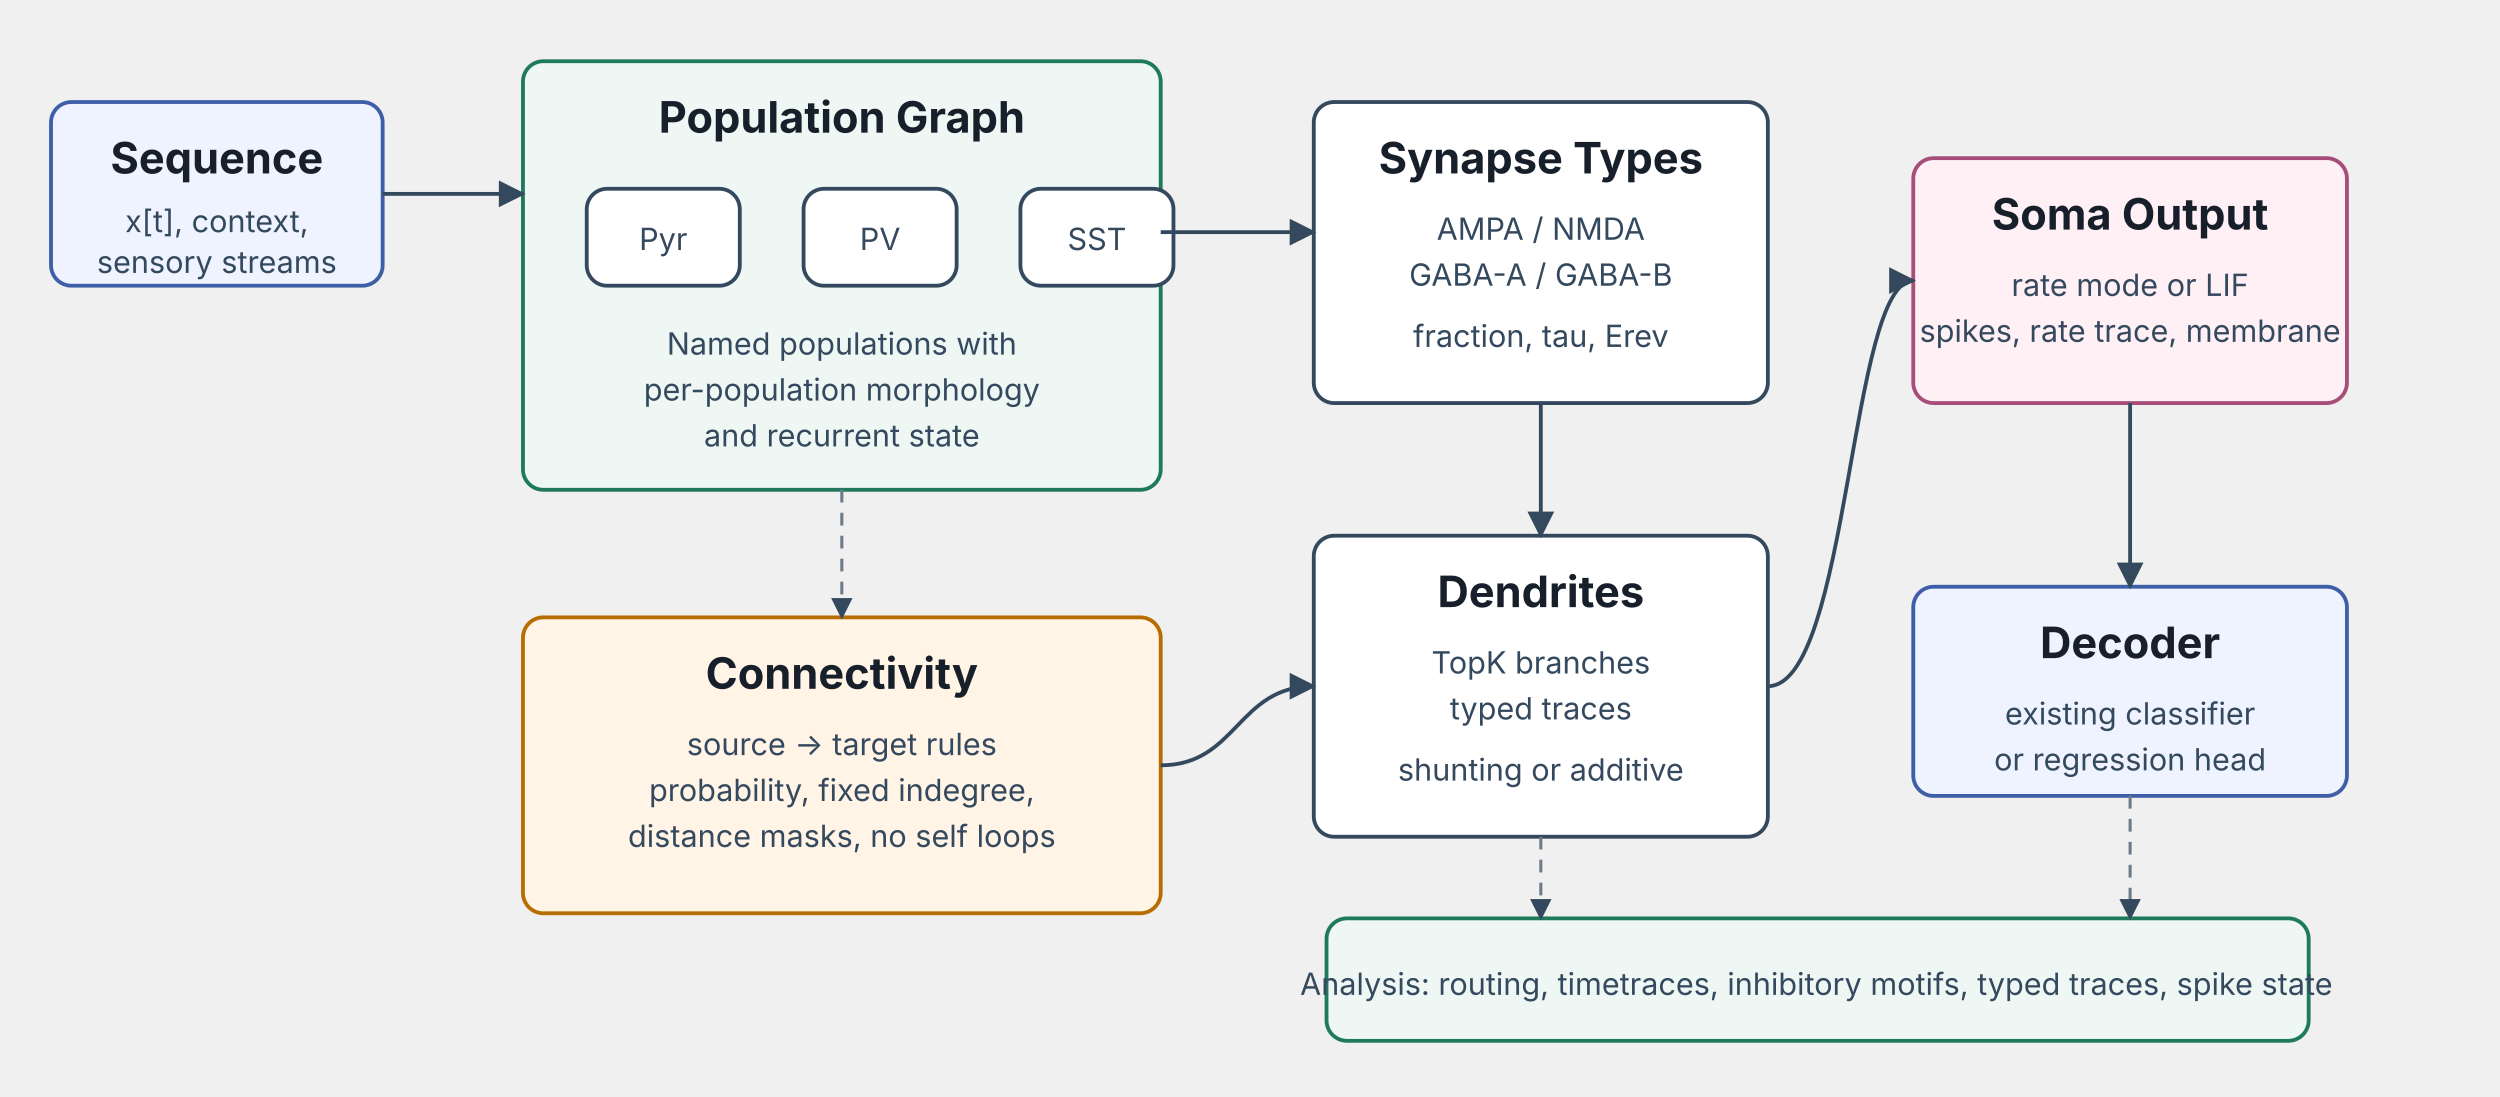
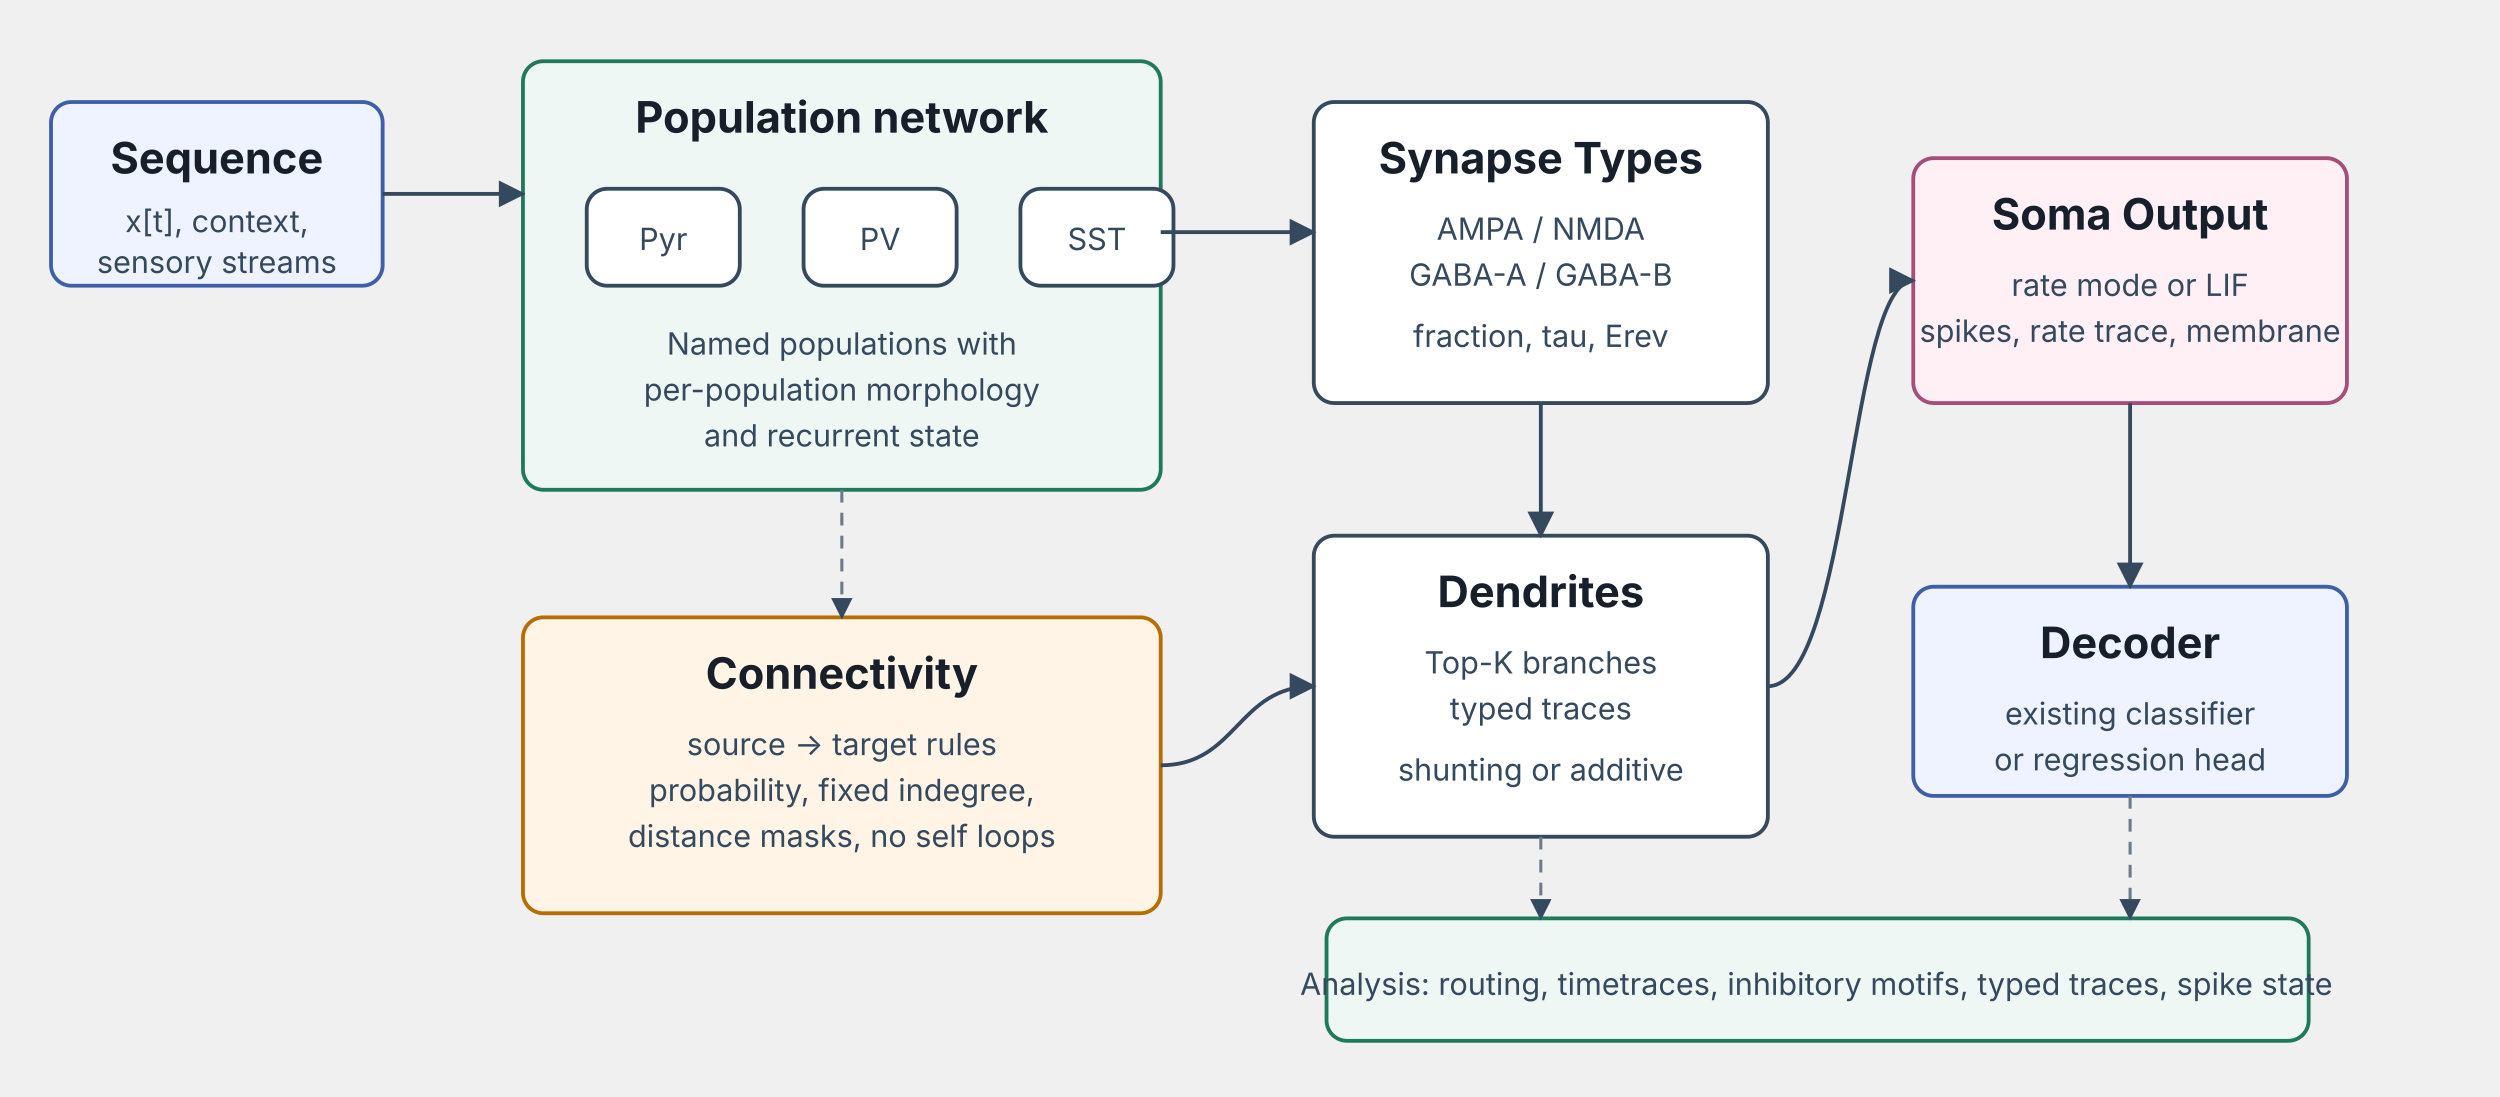
<svg xmlns="http://www.w3.org/2000/svg" width="980" height="430" viewBox="0 0 980 430" role="img" aria-labelledby="title desc">
  <defs>
    <marker id="arrow" viewBox="0 0 10 10" refX="9" refY="5" markerWidth="7" markerHeight="7" orient="auto-start-reverse">
      <path d="M 0 0 L 10 5 L 0 10 z" fill="#34495e" />
    </marker>
    <style>
      .box { fill: #ffffff; stroke: #34495e; stroke-width: 1.5; rx: 8; }
      .soft { fill: #eef7f4; stroke: #1f7a5c; }
      .warm { fill: #fff4e6; stroke: #b76e00; }
      .cool { fill: #eef3ff; stroke: #3e5fa8; }
      .pink { fill: #fff0f5; stroke: #a64d79; }
      .text { font-family: Inter, Arial, sans-serif; font-size: 14px; fill: #17202a; }
      .small { font-family: Inter, Arial, sans-serif; font-size: 12px; fill: #34495e; }
      .title { font-family: Inter, Arial, sans-serif; font-size: 17px; font-weight: 700; fill: #17202a; }
      .arrow { stroke: #34495e; stroke-width: 1.5; fill: none; marker-end: url(#arrow); }
      .dash { stroke: #6c7a89; stroke-width: 1.2; stroke-dasharray: 5 4; fill: none; marker-end: url(#arrow); }
    </style>
  </defs>
  <rect x="20" y="40" width="130" height="72" class="box cool" />
  <text x="85" y="68" text-anchor="middle" class="title">Sequence</text>
  <text x="85" y="91" text-anchor="middle" class="small">x[t], context,</text>
  <text x="85" y="107" text-anchor="middle" class="small">sensory streams</text>
  <rect x="205" y="24" width="250" height="168" class="box soft" />
-   <text x="330" y="52" text-anchor="middle" class="title">Population Graph</text>
+   <text x="330" y="52" text-anchor="middle" class="title">Population network</text>
  <rect x="230" y="74" width="60" height="38" class="box" />
  <text x="260" y="98" text-anchor="middle" class="small">Pyr</text>
  <rect x="315" y="74" width="60" height="38" class="box" />
  <text x="345" y="98" text-anchor="middle" class="small">PV</text>
  <rect x="400" y="74" width="60" height="38" class="box" />
  <text x="430" y="98" text-anchor="middle" class="small">SST</text>
  <text x="330" y="139" text-anchor="middle" class="small">Named populations with</text>
  <text x="330" y="157" text-anchor="middle" class="small">per-population morphology</text>
  <text x="330" y="175" text-anchor="middle" class="small">and recurrent state</text>
  <rect x="205" y="242" width="250" height="116" class="box warm" />
  <text x="330" y="270" text-anchor="middle" class="title">Connectivity</text>
  <text x="330" y="296" text-anchor="middle" class="small">source -&gt; target rules</text>
  <text x="330" y="314" text-anchor="middle" class="small">probability, fixed indegree,</text>
  <text x="330" y="332" text-anchor="middle" class="small">distance masks, no self loops</text>
  <rect x="515" y="40" width="178" height="118" class="box" />
  <text x="604" y="68" text-anchor="middle" class="title">Synapse Types</text>
  <text x="604" y="94" text-anchor="middle" class="small">AMPA / NMDA</text>
  <text x="604" y="112" text-anchor="middle" class="small">GABA-A / GABA-B</text>
  <text x="604" y="136" text-anchor="middle" class="small">fraction, tau, Erev</text>
  <rect x="515" y="210" width="178" height="118" class="box" />
  <text x="604" y="238" text-anchor="middle" class="title">Dendrites</text>
-   <text x="604" y="264" text-anchor="middle" class="small">TopK branches</text>
+   <text x="604" y="264" text-anchor="middle" class="small">Top-K branches</text>
  <text x="604" y="282" text-anchor="middle" class="small">typed traces</text>
  <text x="604" y="306" text-anchor="middle" class="small">shunting or additive</text>
  <rect x="750" y="62" width="170" height="96" class="box pink" />
  <text x="835" y="90" text-anchor="middle" class="title">Soma Output</text>
  <text x="835" y="116" text-anchor="middle" class="small">rate mode or LIF</text>
  <text x="835" y="134" text-anchor="middle" class="small">spikes, rate trace, membrane</text>
  <rect x="750" y="230" width="170" height="82" class="box cool" />
  <text x="835" y="258" text-anchor="middle" class="title">Decoder</text>
  <text x="835" y="284" text-anchor="middle" class="small">existing classifier</text>
  <text x="835" y="302" text-anchor="middle" class="small">or regression head</text>
  <rect x="520" y="360" width="385" height="48" class="box soft" />
  <text x="712" y="390" text-anchor="middle" class="small">Analysis: routing, timetraces, inhibitory motifs, typed traces, spike state</text>
  <path d="M150 76 L205 76" class="arrow" />
  <path d="M330 192 L330 242" class="dash" />
  <path d="M455 91 L515 91" class="arrow" />
  <path d="M604 158 L604 210" class="arrow" />
  <path d="M693 269 C725 269 725 110 750 110" class="arrow" />
  <path d="M835 158 L835 230" class="arrow" />
  <path d="M455 300 C485 300 485 269 515 269" class="arrow" />
  <path d="M604 328 L604 360" class="dash" />
  <path d="M835 312 L835 360" class="dash" />
</svg>
